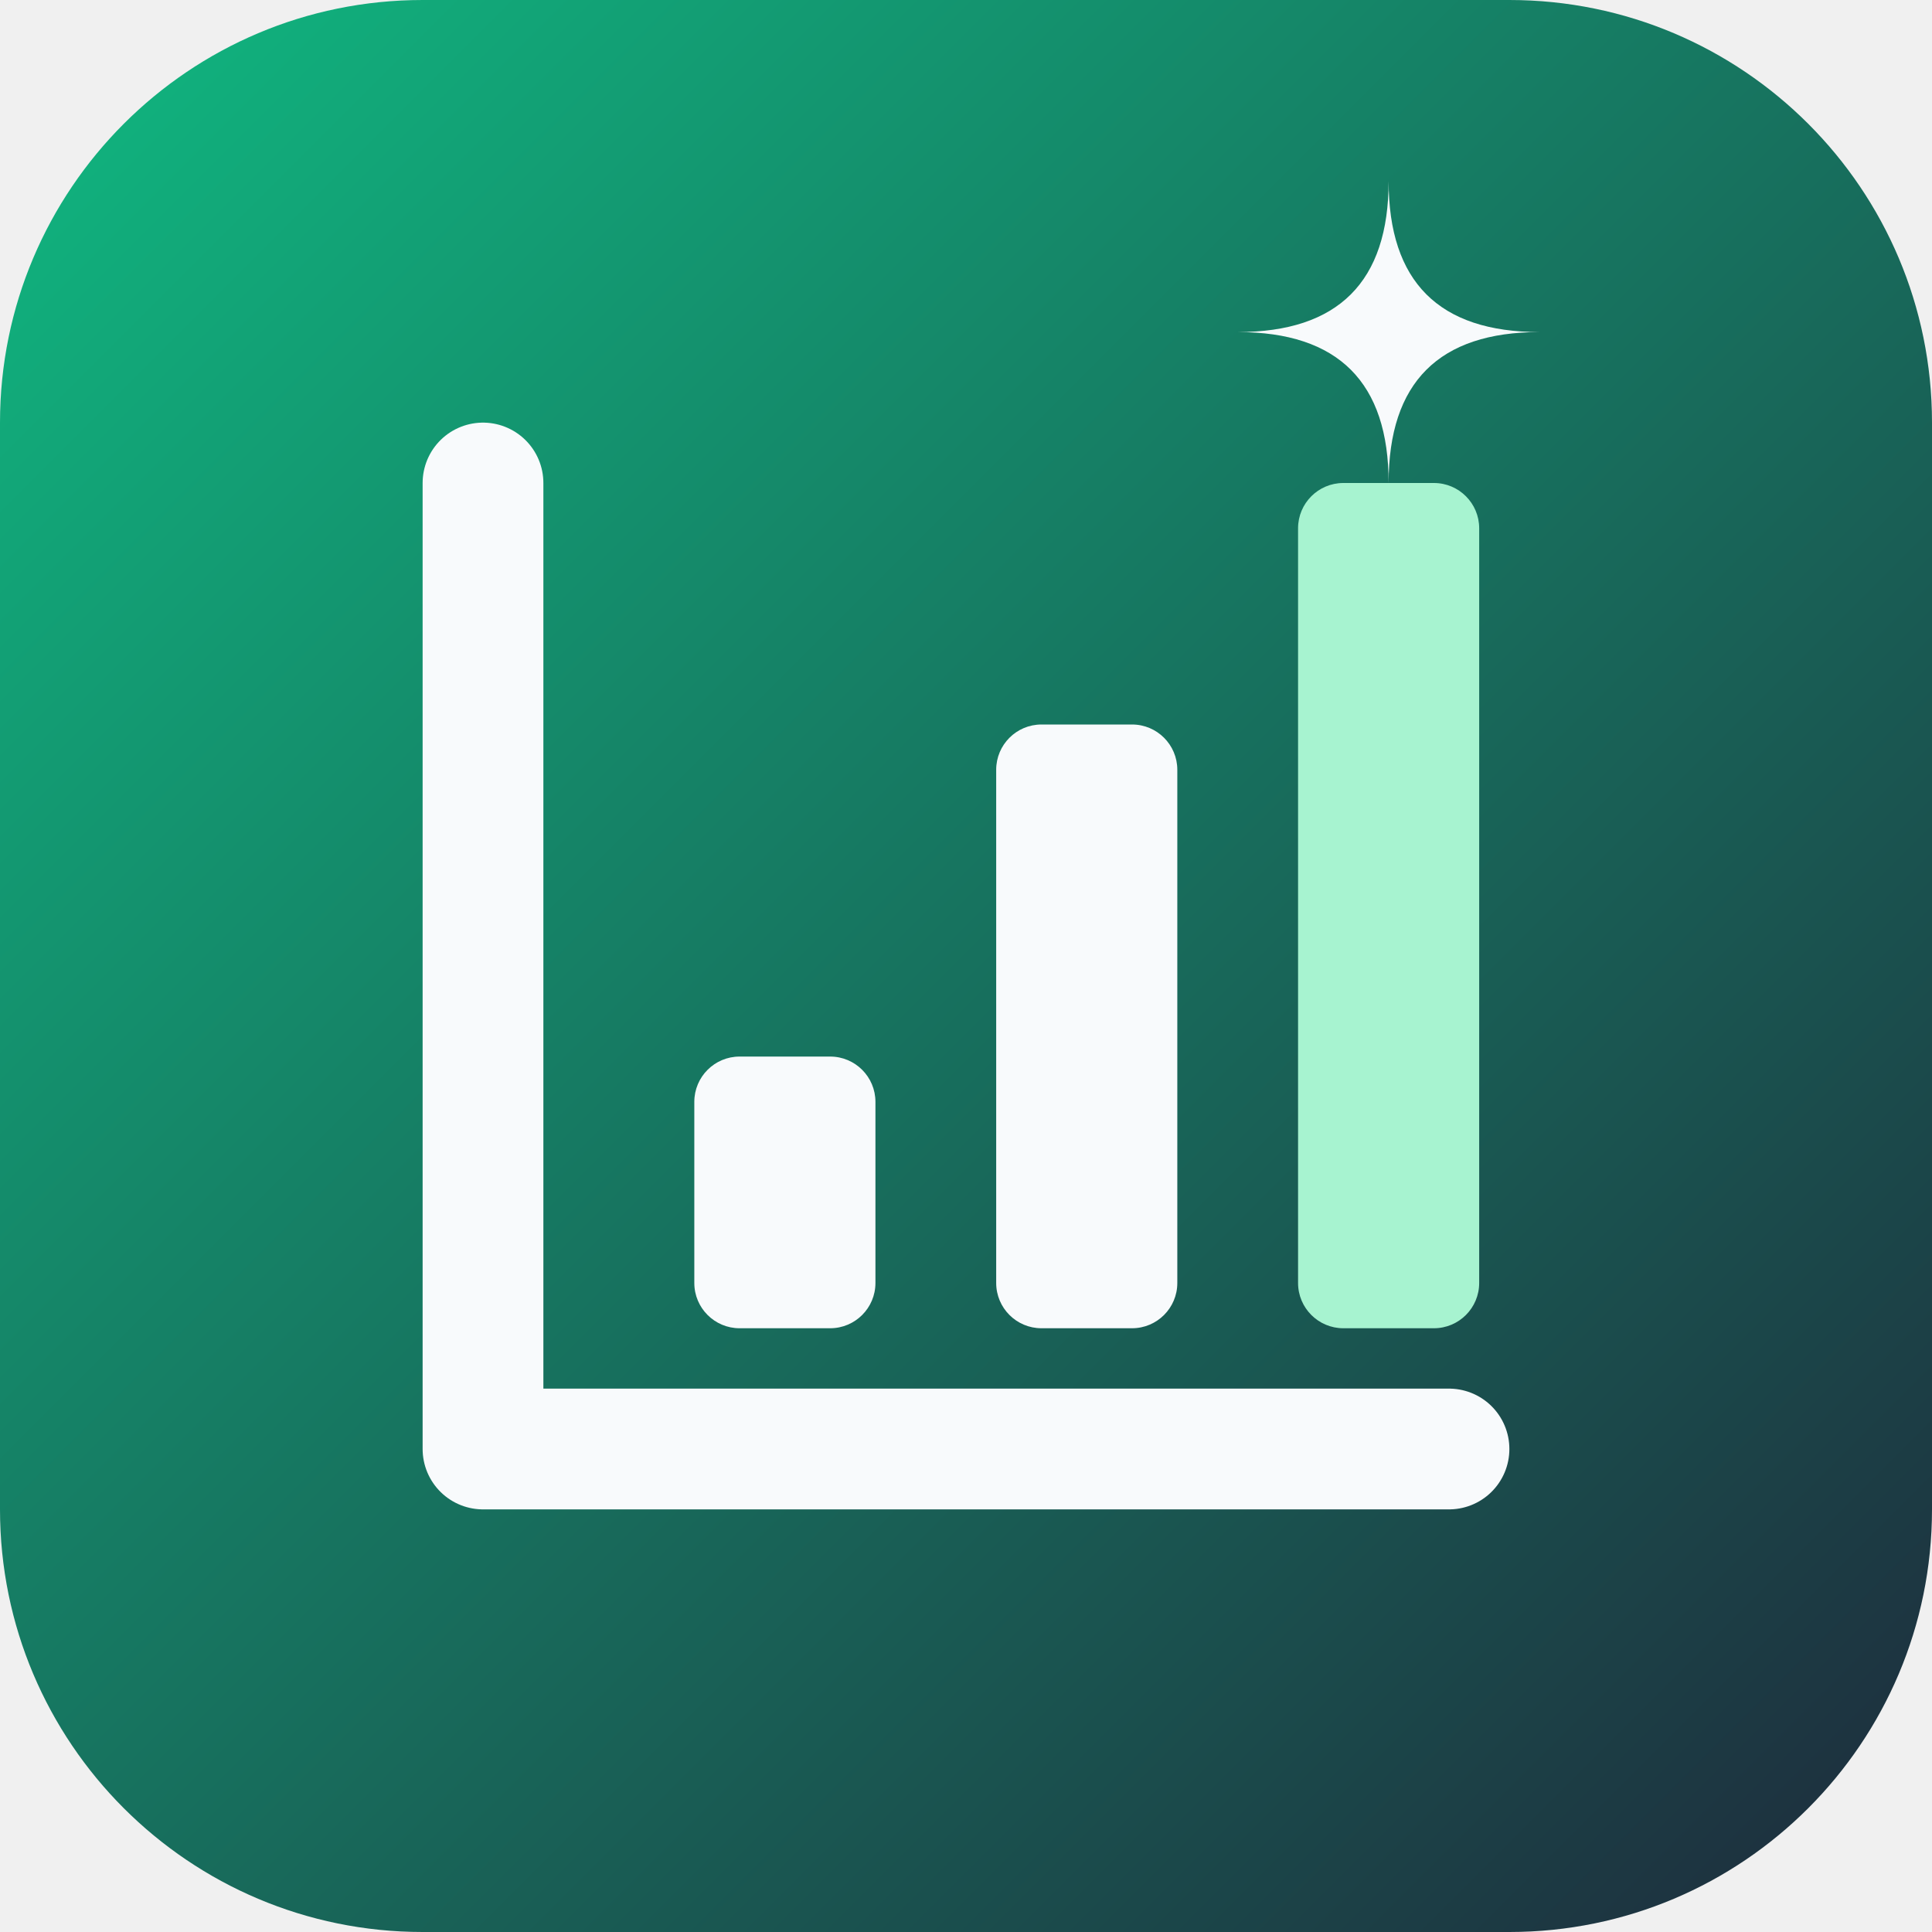
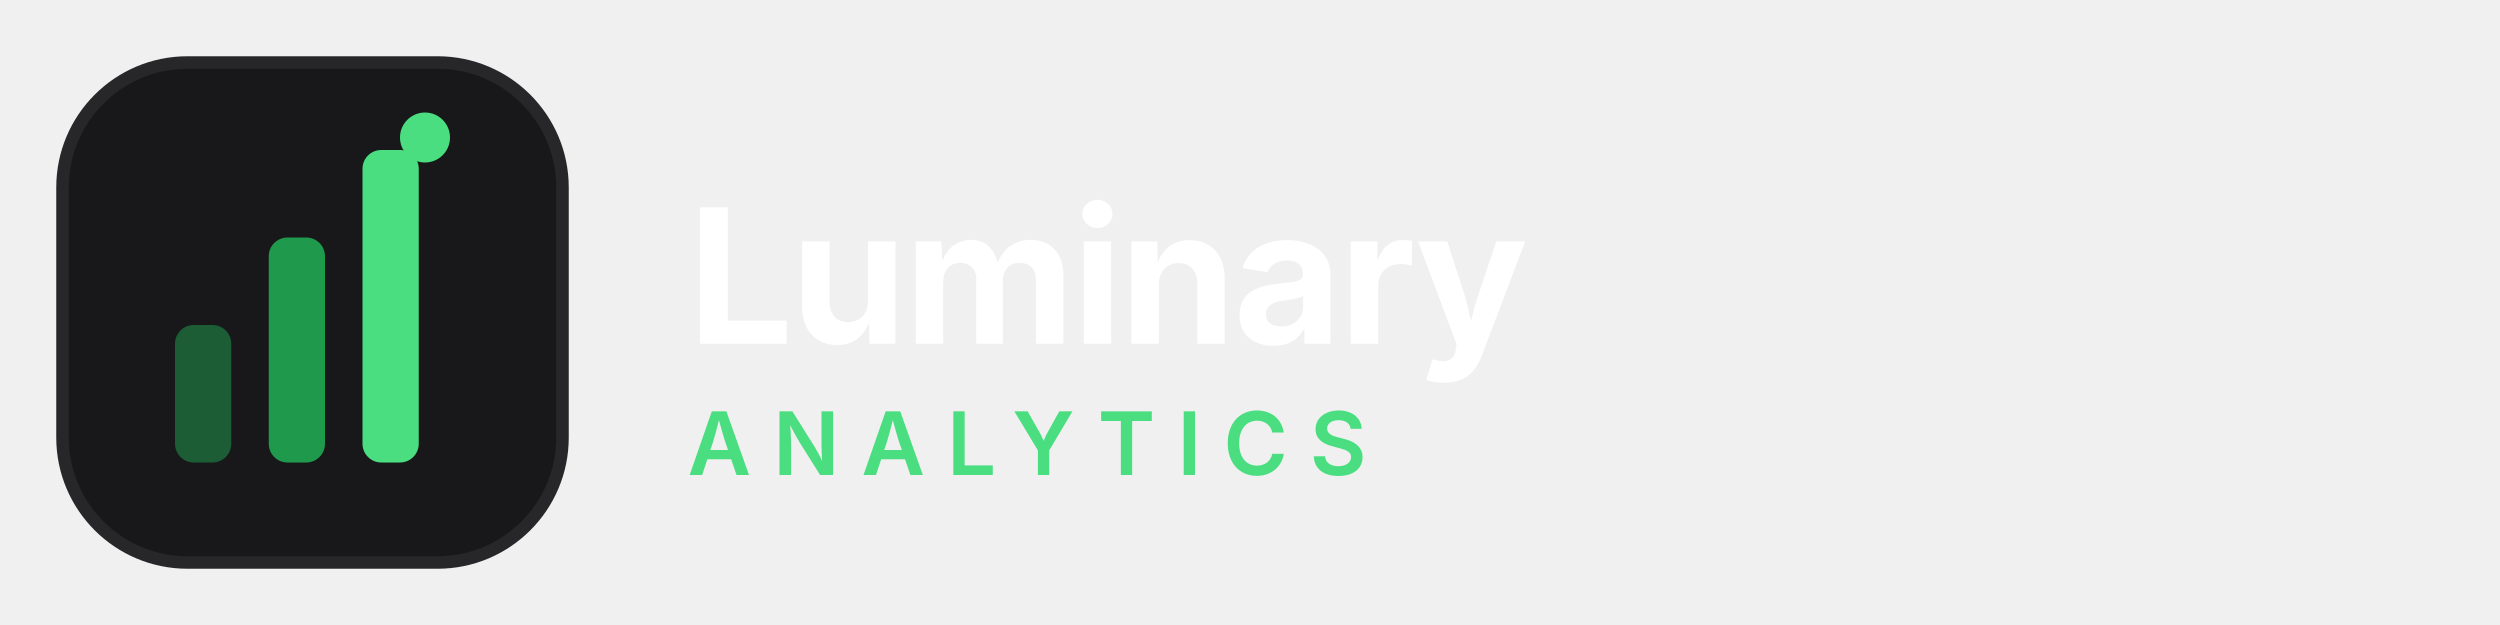
- <svg xmlns="http://www.w3.org/2000/svg" viewBox="0 0 256 256" width="256" height="256">
+ <svg xmlns="http://www.w3.org/2000/svg" viewBox="0 0 400 100" width="100%" height="100%">
  <defs>
-     <linearGradient id="luminaryBg" x1="0%" y1="0%" x2="100%" y2="100%">
-       <stop offset="0%" stop-color="#10B981" />
-       <stop offset="100%" stop-color="#1E293B" />
+     <linearGradient id="luminary-bg-dark" x1="0%" y1="0%" x2="100%" y2="100%">
+       <stop offset="0%" stop-color="#22C55E" />
+       <stop offset="100%" stop-color="#16A34A" />
    </linearGradient>
-     <linearGradient id="accentGradient" x1="0%" y1="100%" x2="0%" y2="0%">
-       <stop offset="0%" stop-color="#0F172A" />
-       <stop offset="100%" stop-color="#34D399" />
+     <linearGradient id="glow-grad" x1="0%" y1="0%" x2="100%" y2="100%">
+       <stop offset="0%" stop-color="#4ADE80" />
+       <stop offset="100%" stop-color="#22C55E" />
    </linearGradient>
  </defs>
-   <rect width="256" height="256" rx="56" fill="url(#luminaryBg)" />
-   <path d="M 64 64 L 64 192 L 192 192" fill="none" stroke="#F8FAFC" stroke-width="16" stroke-linecap="round" stroke-linejoin="round" />
-   <rect x="92" y="140" width="24" height="36" rx="6" fill="#F8FAFC" />
-   <rect x="132" y="96" width="24" height="80" rx="6" fill="#F8FAFC" />
-   <rect x="172" y="64" width="24" height="112" rx="6" fill="#A7F3D0" />
-   <path d="M 184 24 Q 184 44 204 44 Q 184 44 184 64 Q 184 44 164 44 Q 184 44 184 24 Z" fill="#F8FAFC" />
+   <rect x="10" y="10" width="80" height="80" rx="20" fill="#18181B" stroke="#27272A" stroke-width="2" />
+   <rect x="28" y="52" width="9" height="22" rx="3" fill="#22C55E" opacity="0.4" />
+   <rect x="43" y="38" width="9" height="36" rx="3" fill="#22C55E" opacity="0.75" />
+   <rect x="58" y="24" width="9" height="50" rx="3" fill="#4ADE80" />
+   <circle cx="68" cy="22" r="4" fill="#4ADE80" />
+   <text x="110" y="55" font-family="Inter, system-ui, -apple-system, sans-serif" font-weight="700" font-size="30" fill="#FFFFFF" letter-spacing="-0.5">Luminary</text>
+   <text x="110" y="76" font-family="Inter, system-ui, -apple-system, sans-serif" font-weight="600" font-size="14" fill="#4ADE80" letter-spacing="3.5">ANALYTICS</text>
</svg>
